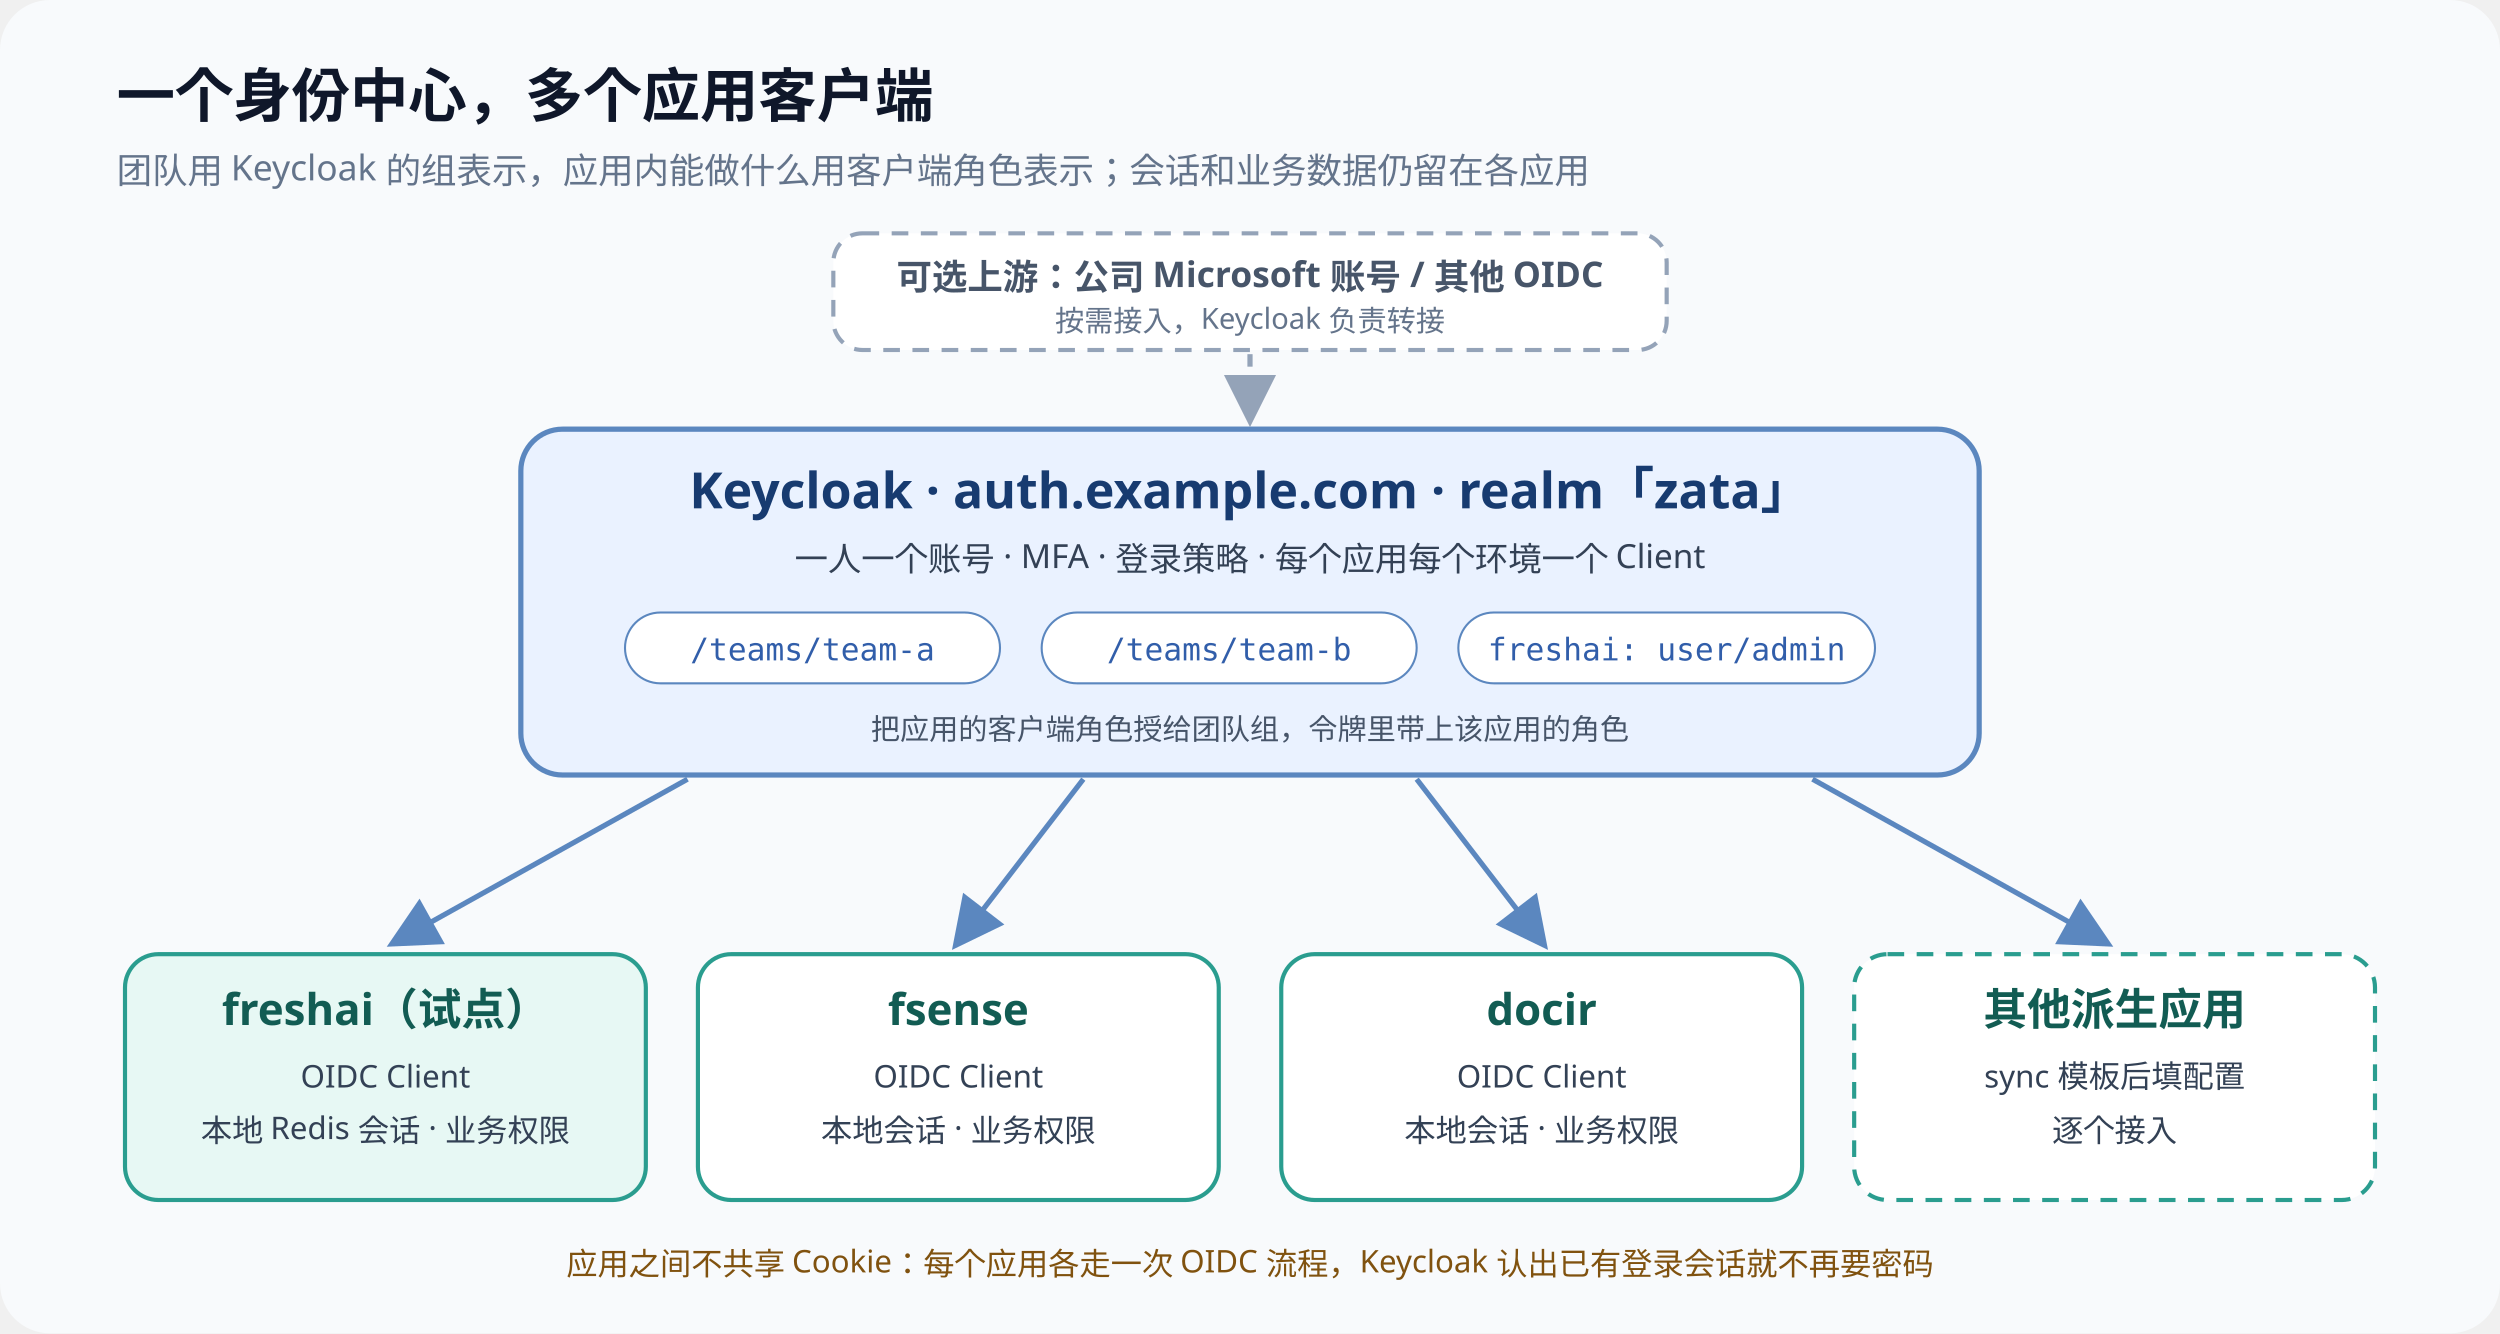
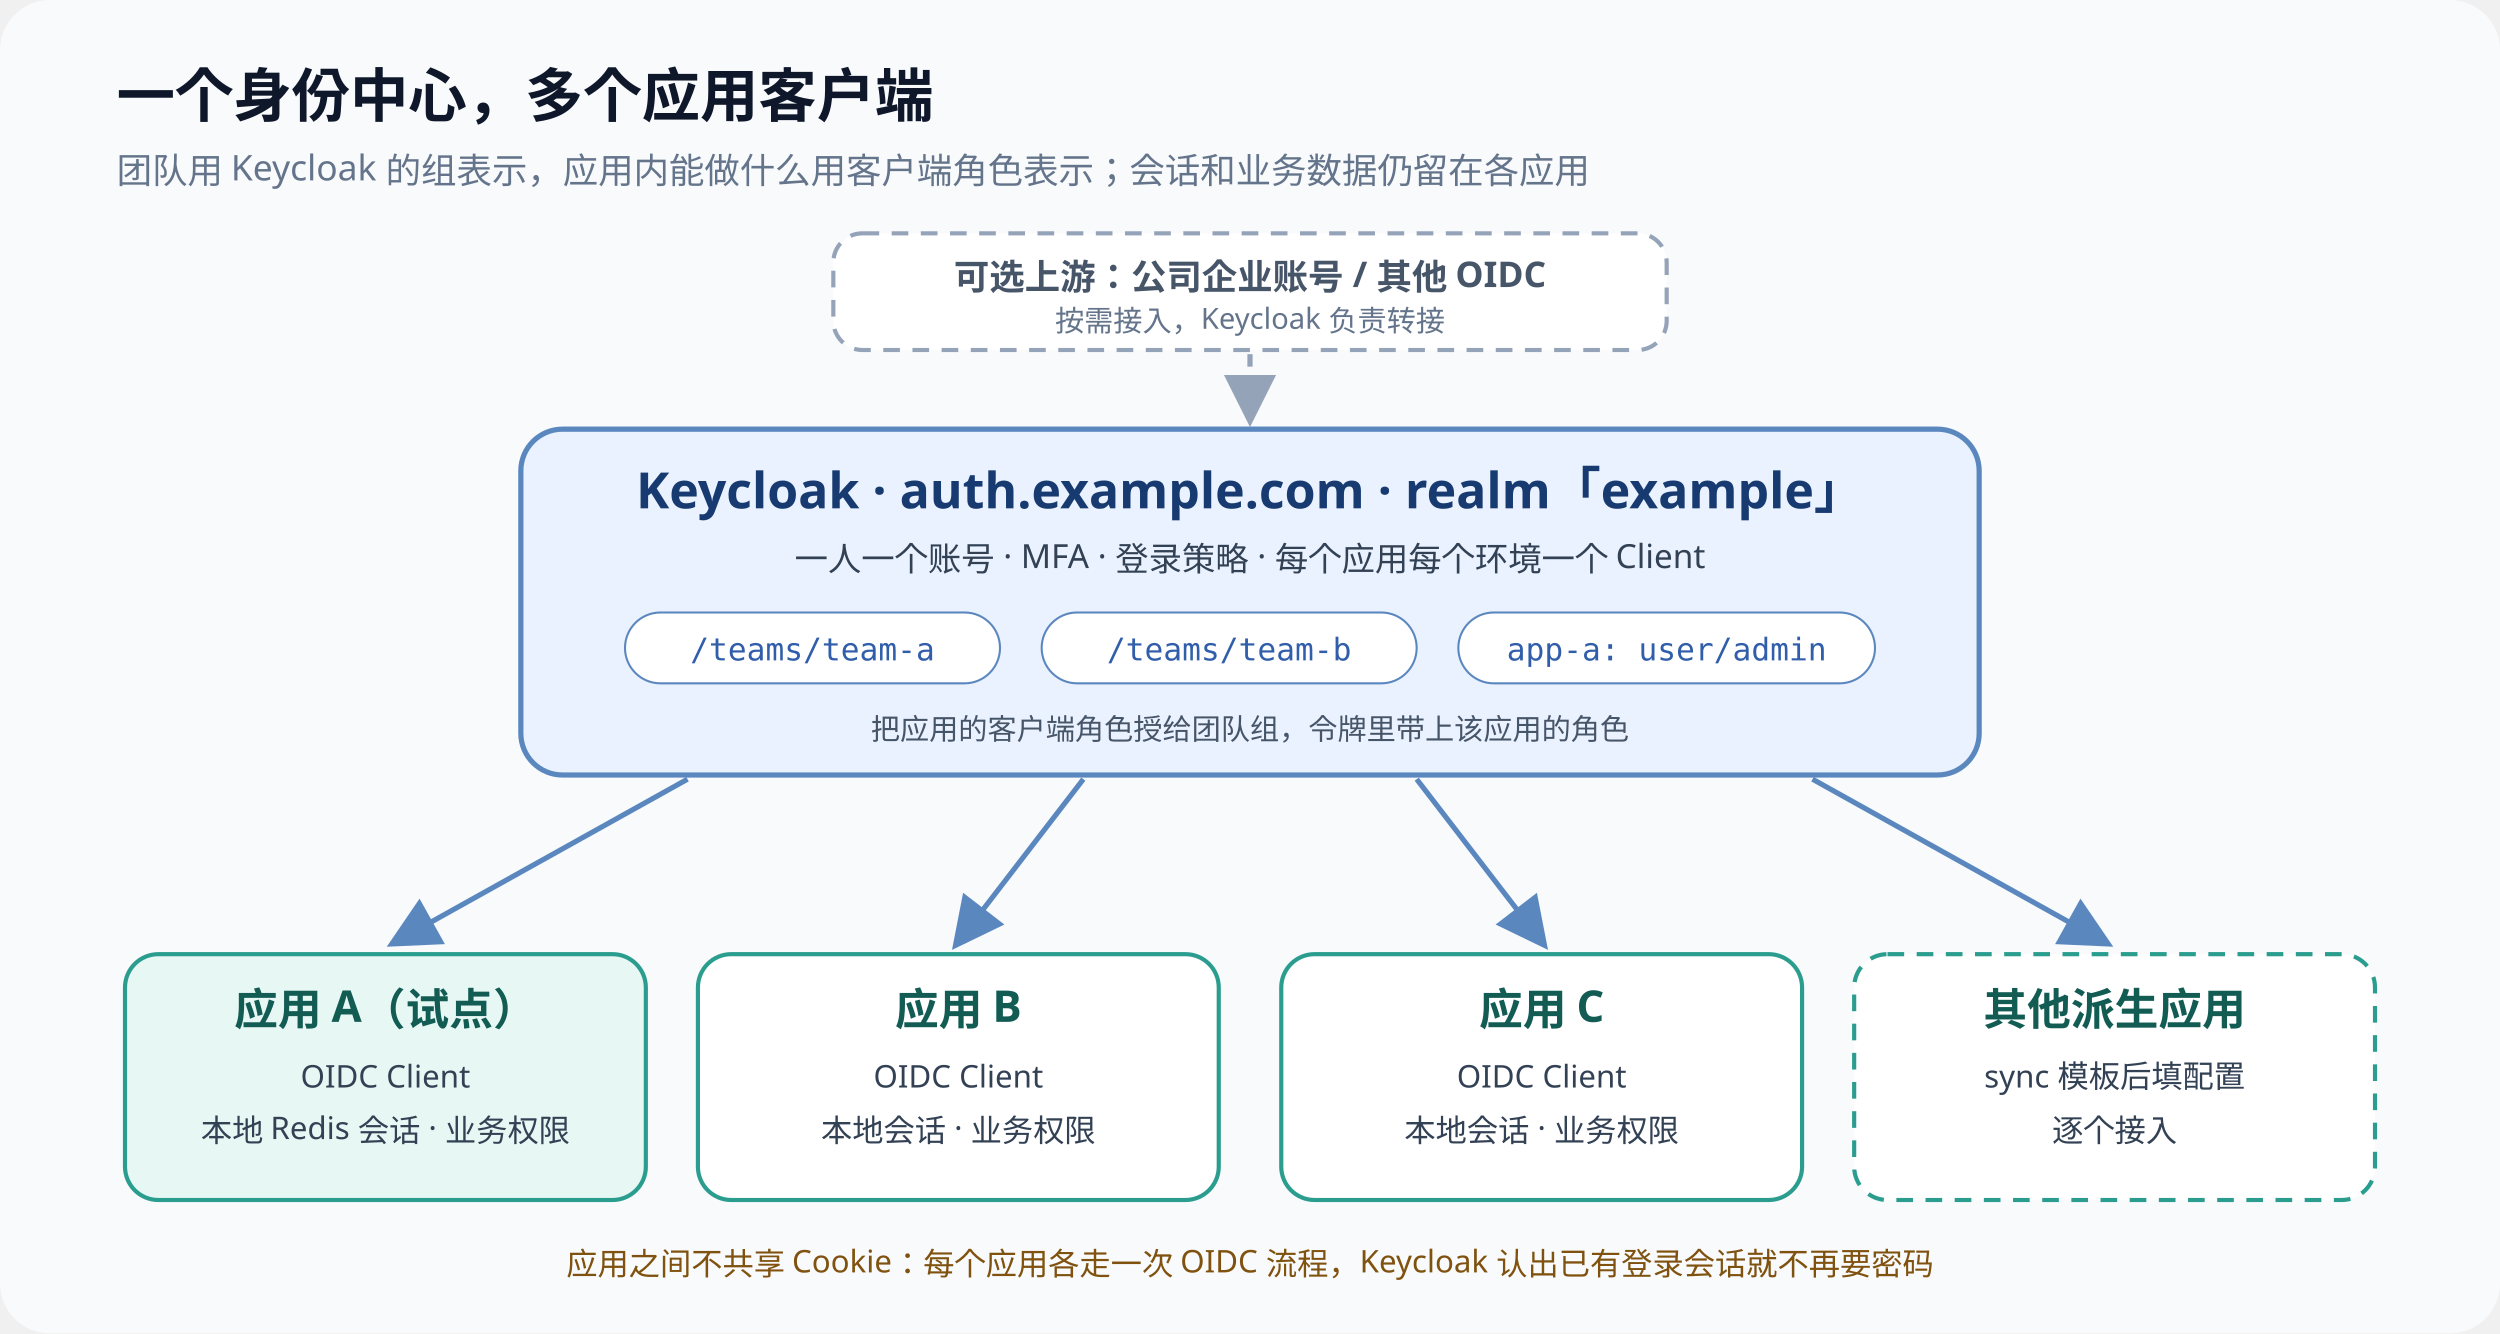
<svg xmlns="http://www.w3.org/2000/svg" width="1200" height="640" viewBox="0 0 1200 640">
  <defs>
    <marker id="blue" markerWidth="10" markerHeight="10" refX="8" refY="5" orient="auto">
      <path d="M0 0 L10 5 L0 10 Z" fill="#5B87BF" />
    </marker>
    <marker id="gray" markerWidth="10" markerHeight="10" refX="8" refY="5" orient="auto">
      <path d="M0 0 L10 5 L0 10 Z" fill="#94A3B8" />
    </marker>
  </defs>
  <rect width="1200" height="640" rx="24" fill="#F8FAFC" />
  <text x="56" y="56" fill="#0F172A" font-family="sans-serif" font-size="28" font-weight="700">一个身份中心，多个应用客户端</text>
  <text x="56" y="88" fill="#64748B" font-family="sans-serif" font-size="17">团队用 Keycloak 的组表示，应用内能做什么用客户端角色表示；会话和业务数据仍留在各应用</text>
  <rect x="400" y="112" width="400" height="56" rx="14" fill="#FFFFFF" stroke="#94A3B8" stroke-width="2" stroke-dasharray="8 6" />
-   <text x="600" y="139" text-anchor="middle" fill="#475569" font-family="sans-serif" font-size="17" font-weight="700">可选上游：公司 Microsoft 账号 / 其他 OIDC</text>
+   <text x="600" y="139" text-anchor="middle" fill="#475569" font-family="sans-serif" font-size="17" font-weight="700">可选上游：公司企业账号 / 其他 OIDC</text>
  <text x="600" y="159" text-anchor="middle" fill="#64748B" font-family="sans-serif" font-size="14">按需接入，Keycloak 负责转接</text>
  <path d="M600 170 L600 200" stroke="#94A3B8" stroke-width="2.5" stroke-dasharray="6 5" marker-end="url(#gray)" />
  <rect x="250" y="206" width="700" height="166" rx="20" fill="#EAF2FF" stroke="#5B87BF" stroke-width="2.5" />
-   <text x="600" y="244" text-anchor="middle" fill="#173B70" font-family="sans-serif" font-size="24" font-weight="700">Keycloak · auth.example.com · realm「zata」</text>
+   <text x="600" y="244" text-anchor="middle" fill="#173B70" font-family="sans-serif" font-size="24" font-weight="700">Keycloak · auth.example.com · realm「example」</text>
  <text x="600" y="274" text-anchor="middle" fill="#334155" font-family="sans-serif" font-size="16">一人一个账号 · MFA · 登录策略 · 每个应用每个环境一个 Client</text>
  <rect x="300" y="294" width="180" height="34" rx="17" fill="#FFFFFF" stroke="#5B87BF" />
  <text x="390" y="317" text-anchor="middle" fill="#315EAA" font-family="monospace" font-size="15">/teams/team-a</text>
  <rect x="500" y="294" width="180" height="34" rx="17" fill="#FFFFFF" stroke="#5B87BF" />
  <text x="590" y="317" text-anchor="middle" fill="#315EAA" font-family="monospace" font-size="15">/teams/team-b</text>
  <rect x="700" y="294" width="200" height="34" rx="17" fill="#FFFFFF" stroke="#5B87BF" />
-   <text x="800" y="317" text-anchor="middle" fill="#315EAA" font-family="monospace" font-size="15">freshai: user/admin</text>
+   <text x="800" y="317" text-anchor="middle" fill="#315EAA" font-family="monospace" font-size="15">app-a: user/admin</text>
  <text x="600" y="355" text-anchor="middle" fill="#475569" font-family="sans-serif" font-size="14">把应用的客户端角色授给团队组，令牌里带上该应用的角色</text>
  <path d="M330 374 L190 452" stroke="#5B87BF" stroke-width="2.5" marker-end="url(#blue)" />
  <path d="M520 374 L460 452" stroke="#5B87BF" stroke-width="2.5" marker-end="url(#blue)" />
  <path d="M680 374 L740 452" stroke="#5B87BF" stroke-width="2.5" marker-end="url(#blue)" />
  <path d="M870 374 L1010 452" stroke="#5B87BF" stroke-width="2.5" marker-end="url(#blue)" />
  <g font-family="sans-serif">
    <rect x="60" y="458" width="250" height="118" rx="16" fill="#E7F8F4" stroke="#2A9D8F" stroke-width="2" />
-     <text x="185" y="492" text-anchor="middle" fill="#125C53" font-size="21" font-weight="700">freshai（试点）</text>
+     <text x="185" y="492" text-anchor="middle" fill="#125C53" font-size="21" font-weight="700">应用 A（试点）</text>
    <text x="185" y="522" text-anchor="middle" fill="#334155" font-size="15">OIDC Client</text>
    <text x="185" y="548" text-anchor="middle" fill="#334155" font-size="15">本地 Redis 会话 · 业务权限</text>
    <rect x="335" y="458" width="250" height="118" rx="16" fill="#FFFFFF" stroke="#2A9D8F" stroke-width="2" />
-     <text x="460" y="492" text-anchor="middle" fill="#125C53" font-size="21" font-weight="700">fsense</text>
+     <text x="460" y="492" text-anchor="middle" fill="#125C53" font-size="21" font-weight="700">应用 B</text>
    <text x="460" y="522" text-anchor="middle" fill="#334155" font-size="15">OIDC Client</text>
    <text x="460" y="548" text-anchor="middle" fill="#334155" font-size="15">本地会话 · 业务权限</text>
    <rect x="615" y="458" width="250" height="118" rx="16" fill="#FFFFFF" stroke="#2A9D8F" stroke-width="2" />
-     <text x="740" y="492" text-anchor="middle" fill="#125C53" font-size="21" font-weight="700">docir</text>
+     <text x="740" y="492" text-anchor="middle" fill="#125C53" font-size="21" font-weight="700">应用 C</text>
    <text x="740" y="522" text-anchor="middle" fill="#334155" font-size="15">OIDC Client</text>
    <text x="740" y="548" text-anchor="middle" fill="#334155" font-size="15">本地会话 · 业务权限</text>
    <rect x="890" y="458" width="250" height="118" rx="16" fill="#FFFFFF" stroke="#2A9D8F" stroke-width="2" stroke-dasharray="8 6" />
    <text x="1015" y="492" text-anchor="middle" fill="#125C53" font-size="21" font-weight="700">其他派生应用</text>
    <text x="1015" y="522" text-anchor="middle" fill="#334155" font-size="15">sync 模板后填配置</text>
    <text x="1015" y="548" text-anchor="middle" fill="#334155" font-size="15">逐个接入</text>
  </g>
  <text x="600" y="612" text-anchor="middle" fill="#80520F" font-family="sans-serif" font-size="15">应用之间不共享 Cookie：每个应用各走一次 OIDC 流程，Keycloak 认出已有登录会话就不再要密码</text>
</svg>
